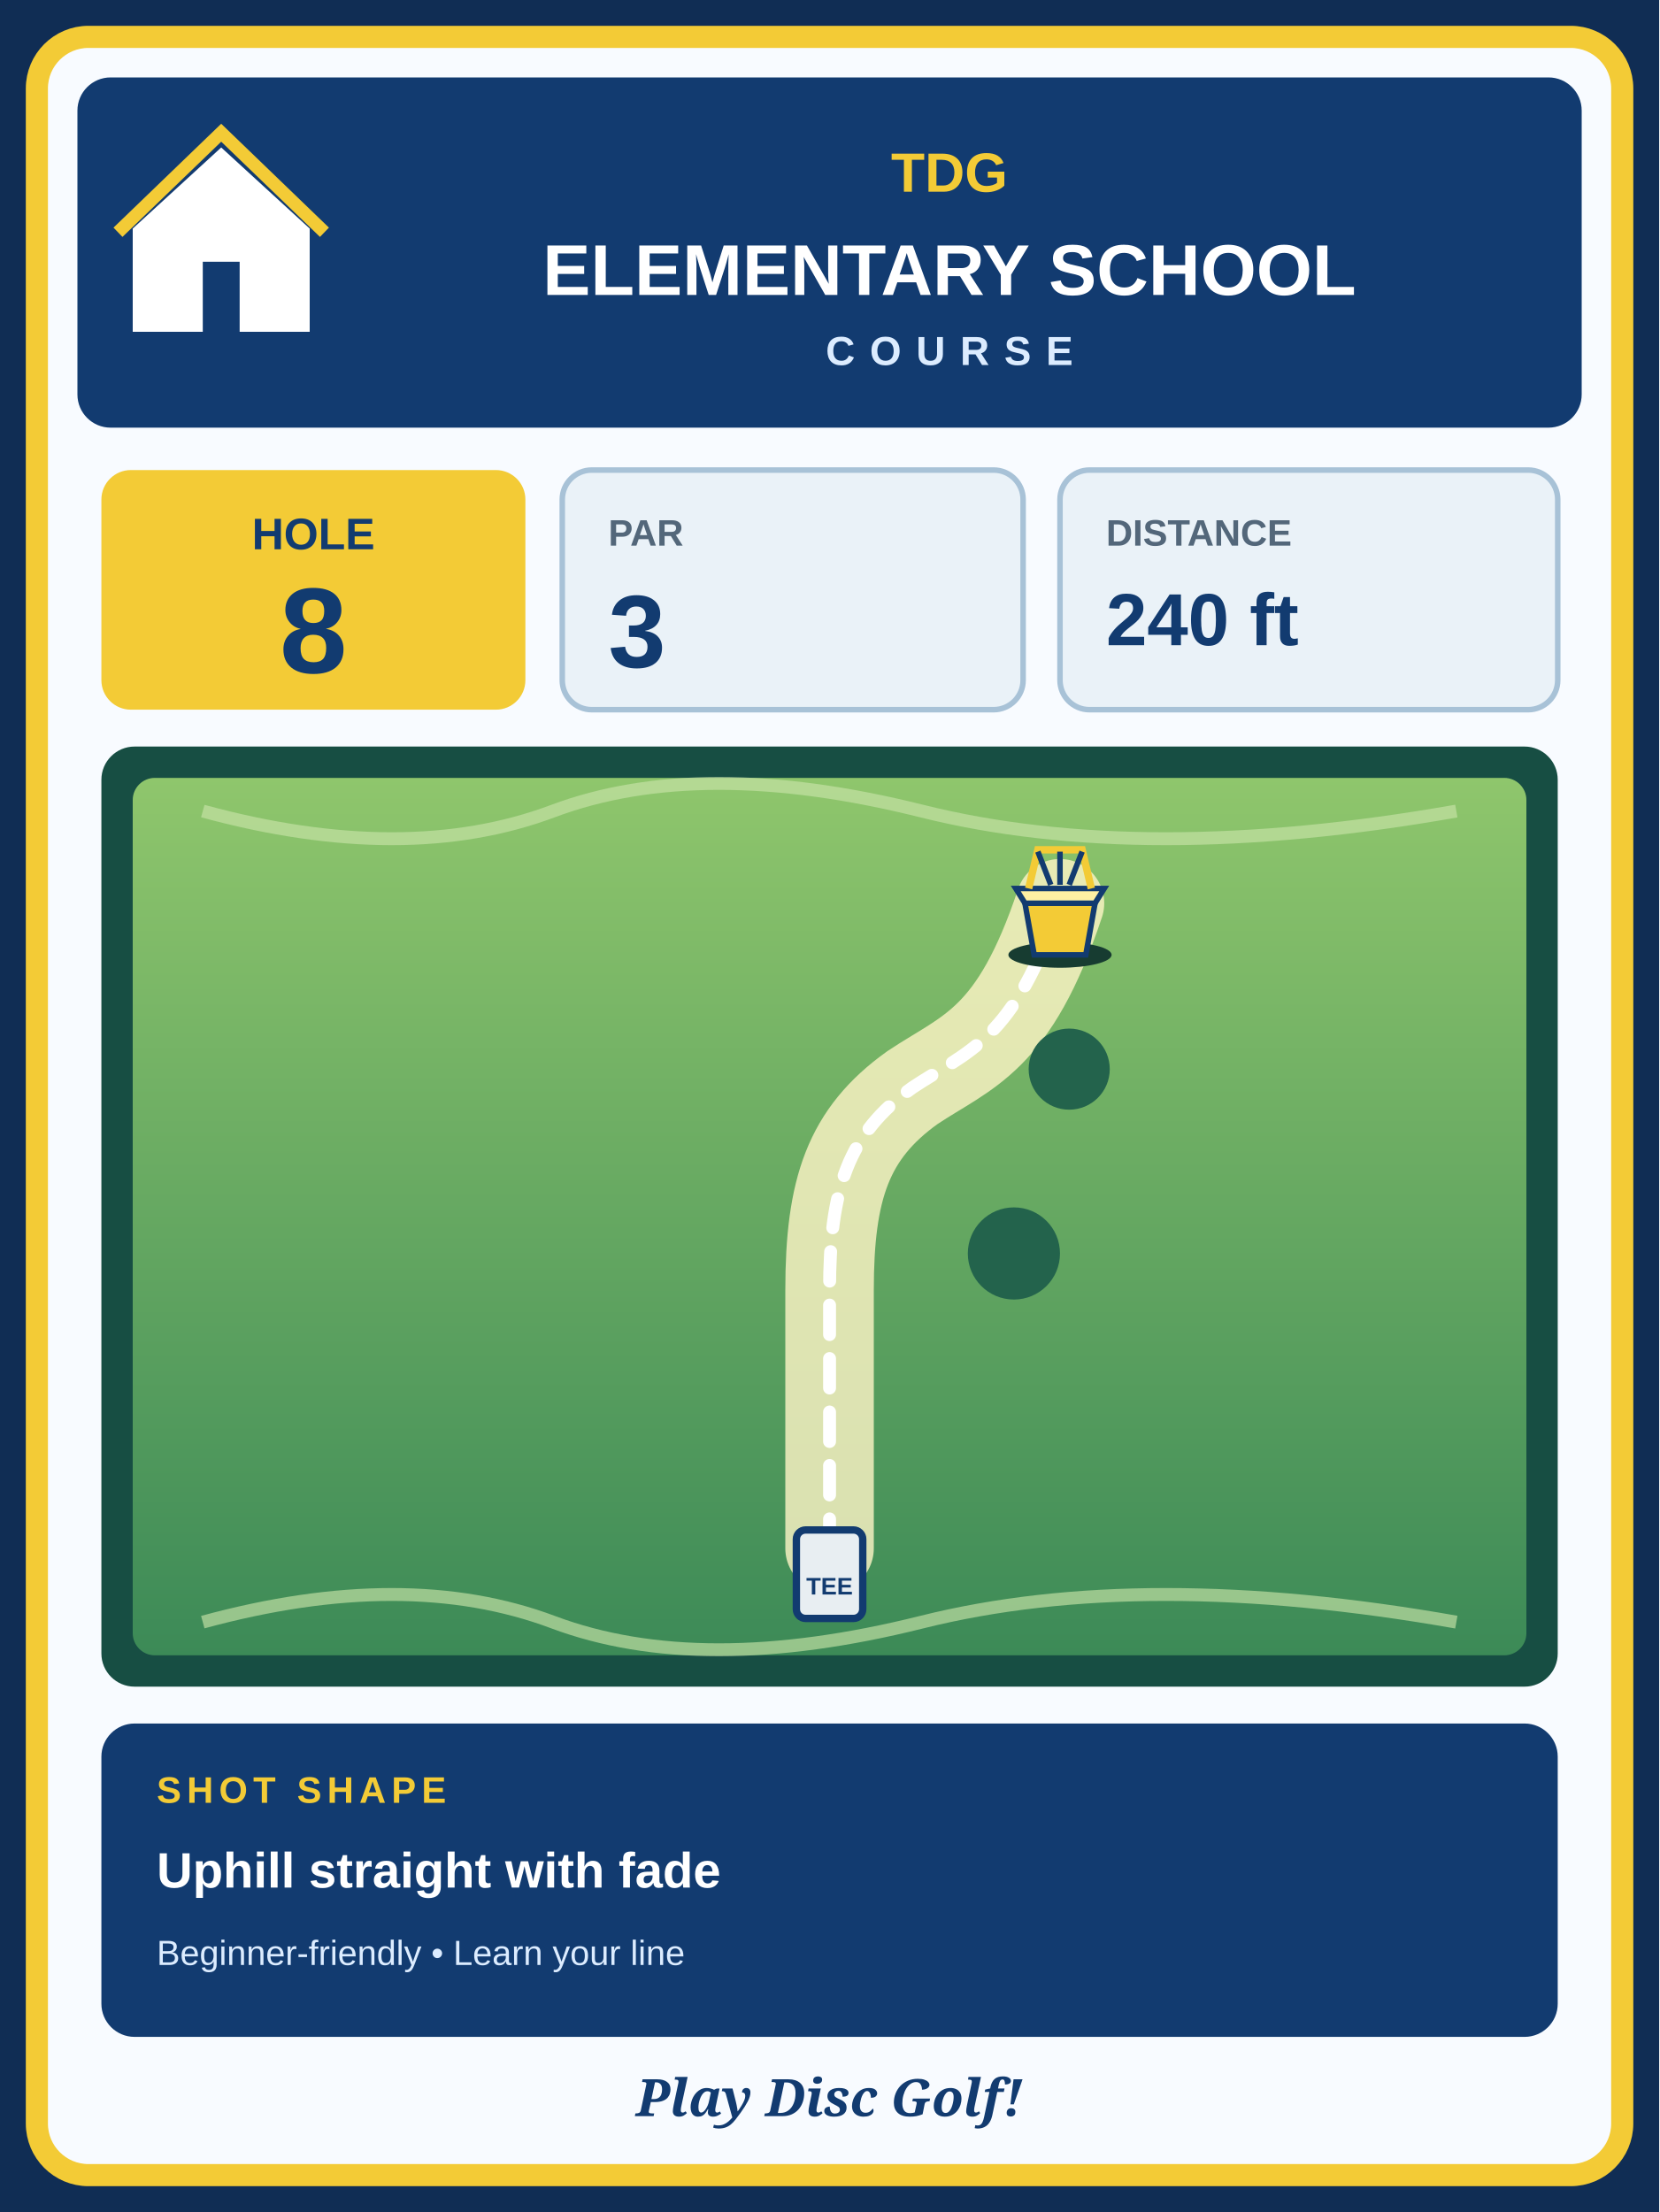
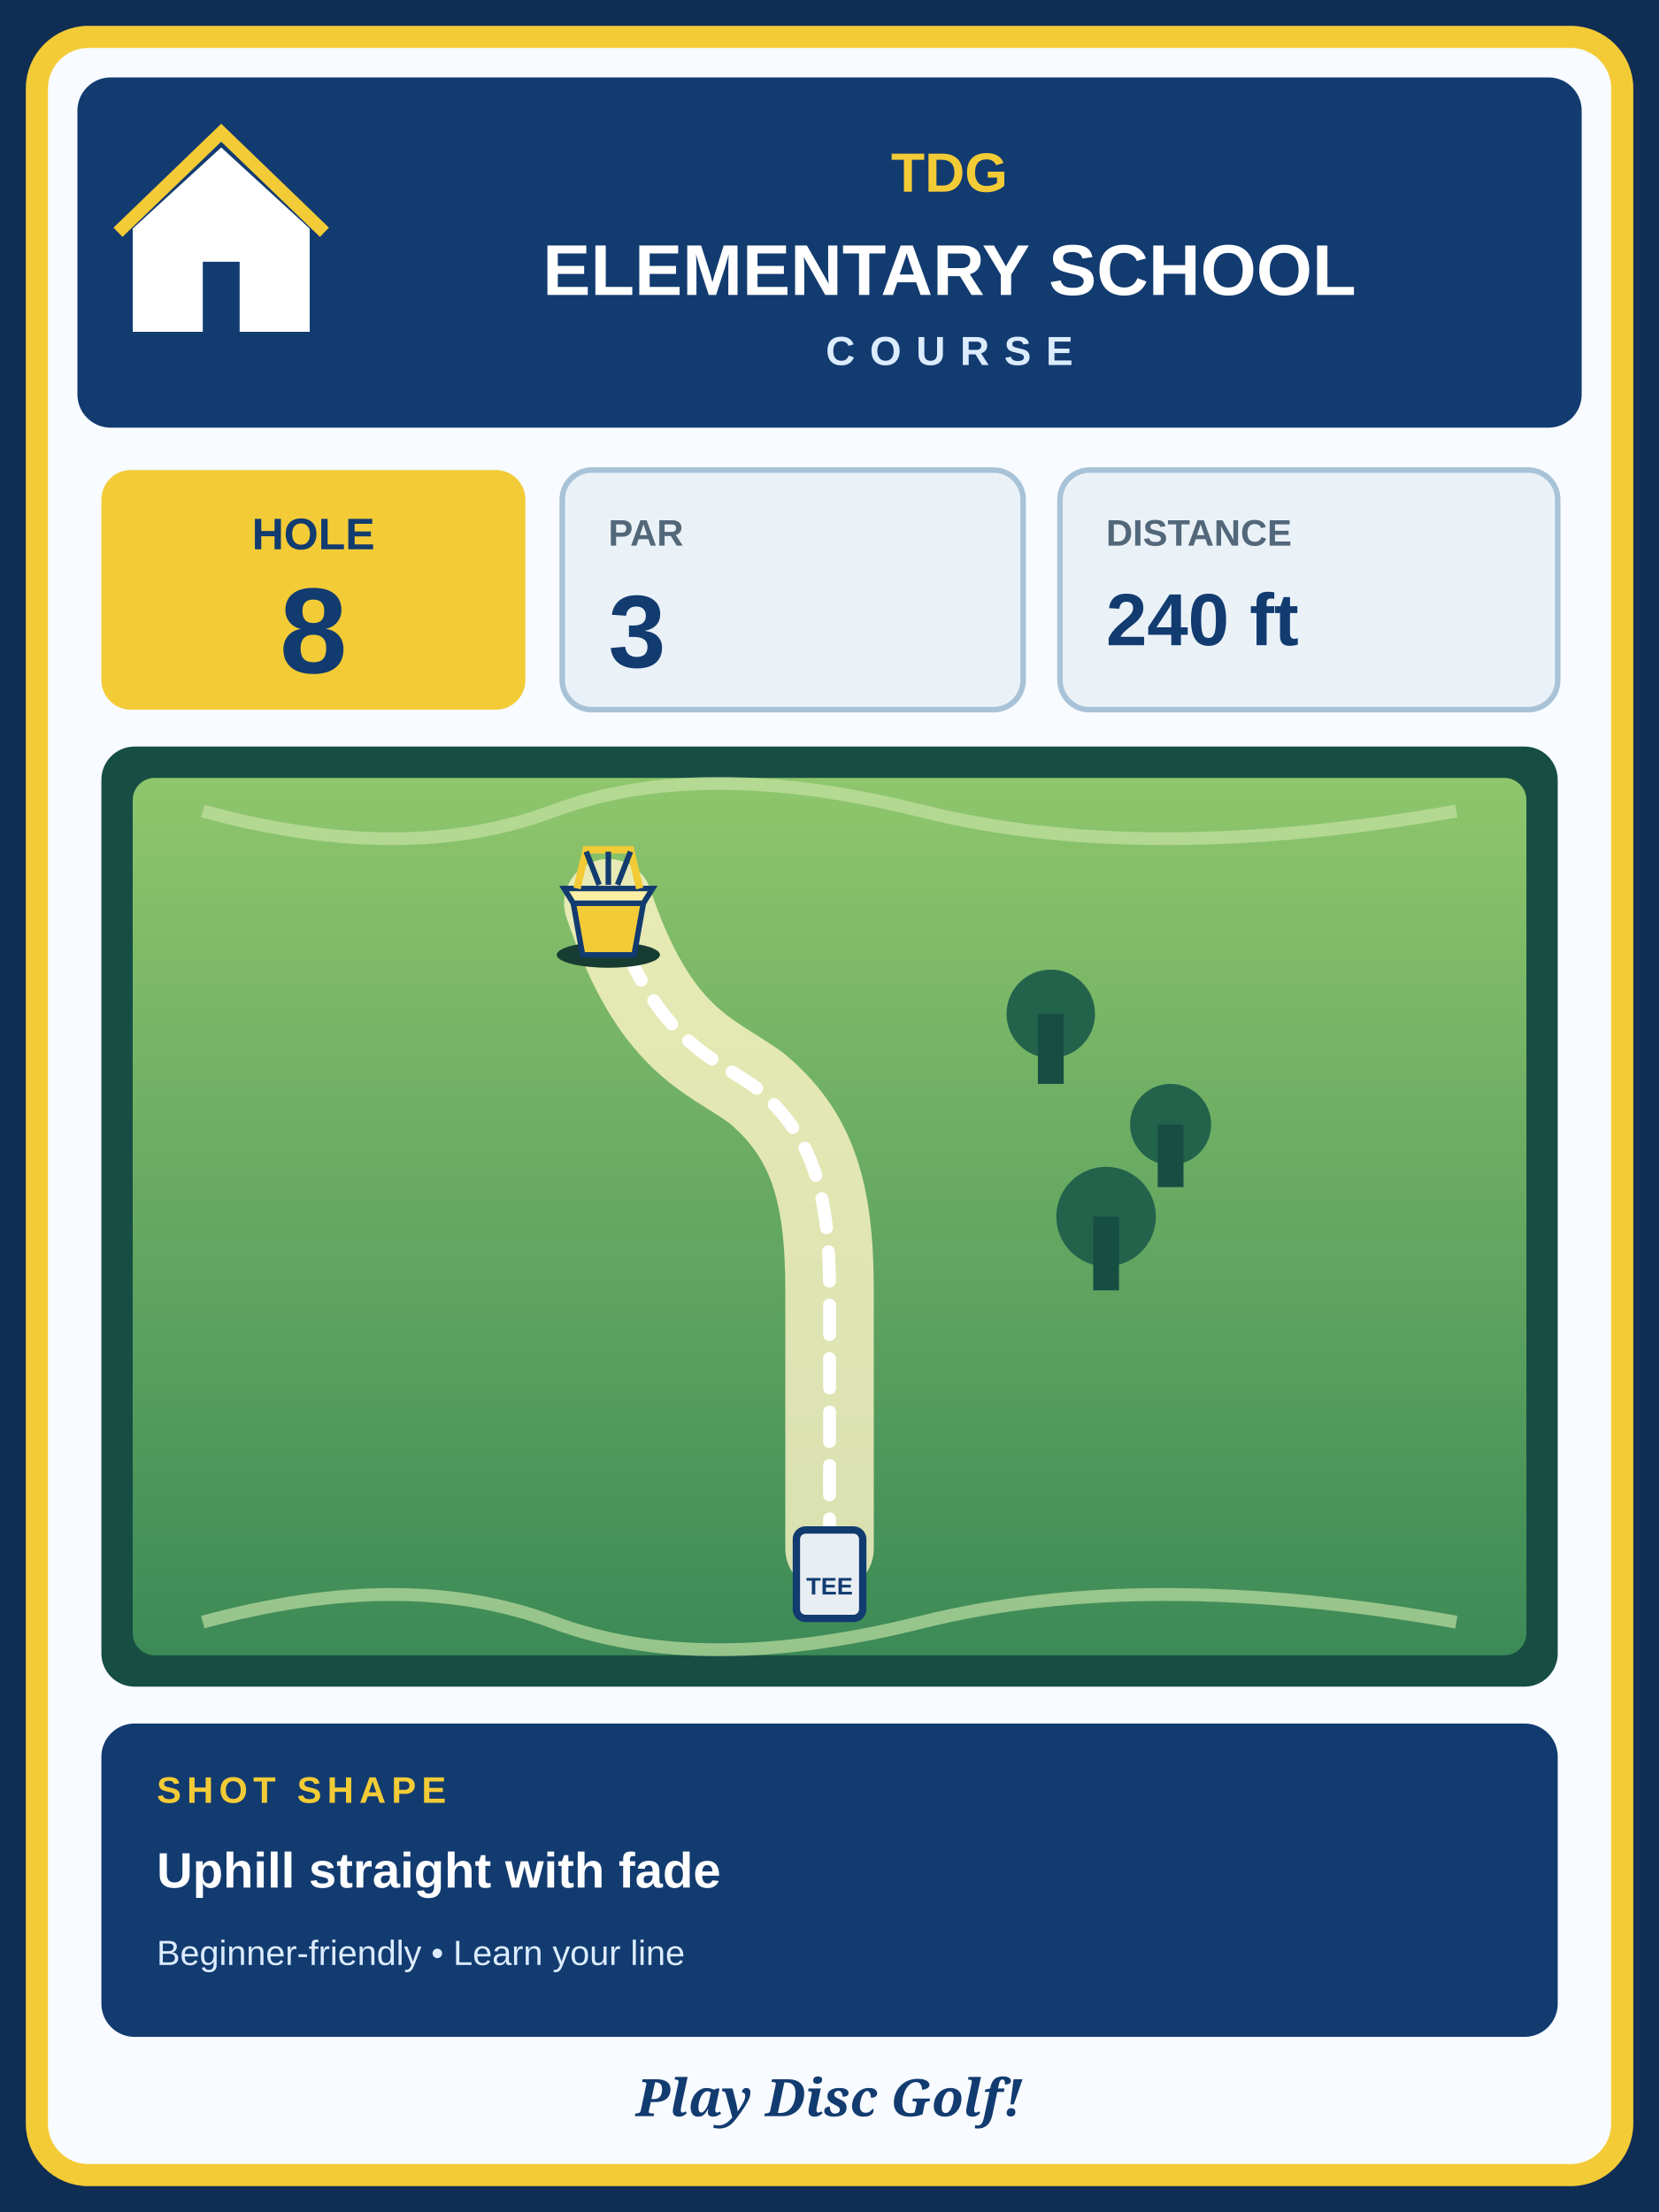
<svg xmlns="http://www.w3.org/2000/svg" viewBox="0 0 900 1200">
  <defs>
    <linearGradient id="sky" x2="0" y2="1">
      <stop stop-color="#eef7ff" />
      <stop offset="1" stop-color="#d5e9f5" />
    </linearGradient>
    <linearGradient id="field" x2="0" y2="1">
      <stop stop-color="#8fc66c" />
      <stop offset="1" stop-color="#3c8a57" />
    </linearGradient>
  </defs>
  <rect width="900" height="1200" fill="#102d54" />
  <rect x="20" y="20" width="860" height="1160" rx="28" fill="#f8fbff" stroke="#f3cb36" stroke-width="12" />
  <rect x="42" y="42" width="816" height="190" rx="18" fill="#123b70" />
  <g transform="translate(72 72)" fill="#fff">
    <path d="M0 52 L48 8 L96 52 V108 H0Z" />
    <rect x="38" y="70" width="20" height="38" fill="#123b70" />
    <path d="M-8 54 L48 0 L104 54" fill="none" stroke="#f3cb36" stroke-width="7" />
  </g>
  <text x="515" y="104" text-anchor="middle" font-family="Arial,sans-serif" font-size="30" font-weight="900" fill="#f3cb36">TDG</text>
  <text x="515" y="160" text-anchor="middle" font-family="Arial,sans-serif" font-size="39" font-weight="900" fill="#fff">ELEMENTARY SCHOOL</text>
  <text x="515" y="198" text-anchor="middle" font-family="Arial,sans-serif" font-size="22" font-weight="800" letter-spacing="8" fill="#dcecff">COURSE</text>
  <rect x="55" y="255" width="230" height="130" rx="16" fill="#f3cb36" />
  <text x="170" y="298" text-anchor="middle" font-family="Arial" font-size="24" font-weight="900" fill="#123b70">HOLE</text>
  <text x="170" y="365" text-anchor="middle" font-family="Arial" font-size="66" font-weight="900" fill="#123b70">8</text>
  <rect x="305" y="255" width="250" height="130" rx="16" fill="#eaf2f8" stroke="#a8c2d7" stroke-width="3" />
  <text x="330" y="296" font-family="Arial" font-size="20" font-weight="800" fill="#53677a">PAR</text>
  <text x="330" y="362" font-family="Arial" font-size="56" font-weight="900" fill="#123b70">3</text>
  <rect x="575" y="255" width="270" height="130" rx="16" fill="#eaf2f8" stroke="#a8c2d7" stroke-width="3" />
  <text x="600" y="296" font-family="Arial" font-size="20" font-weight="800" fill="#53677a">DISTANCE</text>
  <text x="600" y="350" font-family="Arial" font-size="40" font-weight="900" fill="#123b70">240 ft</text>
  <rect x="55" y="405" width="790" height="510" rx="18" fill="#174e43" />
  <rect x="72" y="422" width="756" height="476" rx="12" fill="url(#field)" />
  <path d="M110 440 Q220 470 300 440 T500 440 T790 440 M110 880 Q220 850 300 880 T500 880 T790 880" fill="none" stroke="#c7e3a8" stroke-width="7" opacity=".65" />
-   <path d="M450 840 L450 700 C450 645 460 615 495 590 C525 570 550 565 575 490" transform="translate(0 0)" fill="none" stroke="#fff5c7" stroke-width="48" stroke-linecap="round" stroke-linejoin="round" opacity=".8" />
-   <path d="M450 840 L450 700 C450 645 460 615 495 590 C525 570 550 565 575 490" fill="none" stroke="#fff" stroke-width="7" stroke-dasharray="16 13" stroke-linecap="round" stroke-linejoin="round" />
  <g fill="#23634c">
-     <circle cx="550" cy="680" r="25" />
-     <circle cx="580" cy="580" r="22" />
+     <circle cx="600" cy="660" r="27" />
+     <circle cx="635" cy="610" r="22" />
+     <circle cx="570" cy="550" r="24" />
  </g>
+   <g fill="#174e43">
+     <rect x="593" y="660" width="14" height="40" />
+     <rect x="628" y="610" width="14" height="34" />
+     <rect x="563" y="550" width="14" height="38" />
+   </g>
+   <path d="M450 840 L450 700 C450 645 440 615 410 590 C385 572 355 565 330 490" fill="none" stroke="#fff5c7" stroke-width="48" stroke-linecap="round" stroke-linejoin="round" opacity=".8" />
+   <path d="M450 840 L450 700 C450 645 440 615 410 590 C385 572 355 565 330 490" fill="none" stroke="#fff" stroke-width="7" stroke-dasharray="16 13" stroke-linecap="round" stroke-linejoin="round" />
  <rect x="432" y="830" width="36" height="48" rx="5" fill="#e8eef2" stroke="#123b70" stroke-width="4" />
  <text x="450" y="865" text-anchor="middle" font-family="Arial" font-size="13" font-weight="900" fill="#123b70">TEE</text>
-   <g transform="translate(575 490)">
+   <g transform="translate(330 490)">
    <ellipse cx="0" cy="28" rx="28" ry="7" fill="#173c31" />
    <path d="M-19 0 H19 L14 28 H-14Z" fill="#f3cb36" stroke="#123b70" stroke-width="3" />
    <path d="M-24 -8 H24 L19 0 H-19Z" fill="#fff0a3" stroke="#123b70" stroke-width="3" />
    <path d="M-17 -8 L-12 -29 H12 L17 -8" fill="none" stroke="#f3cb36" stroke-width="4" />
    <path d="M-12 -28 L-5 -10 M0 -28 V-10 M12 -28 L5 -10" stroke="#123b70" stroke-width="3" />
  </g>
  <rect x="55" y="935" width="790" height="170" rx="18" fill="#123b70" />
  <text x="85" y="978" font-family="Arial" font-size="20" font-weight="900" letter-spacing="3" fill="#f3cb36">SHOT SHAPE</text>
  <text x="85" y="1024" font-family="Arial" font-size="27" font-weight="900" fill="#fff">Uphill straight with fade</text>
  <text x="85" y="1066" font-family="Arial" font-size="19" fill="#dcecff">Beginner-friendly • Learn your line</text>
  <text x="450" y="1148" text-anchor="middle" font-family="Georgia,serif" font-size="28" font-weight="bold" font-style="italic" fill="#123b70">Play Disc Golf!</text>
</svg>
